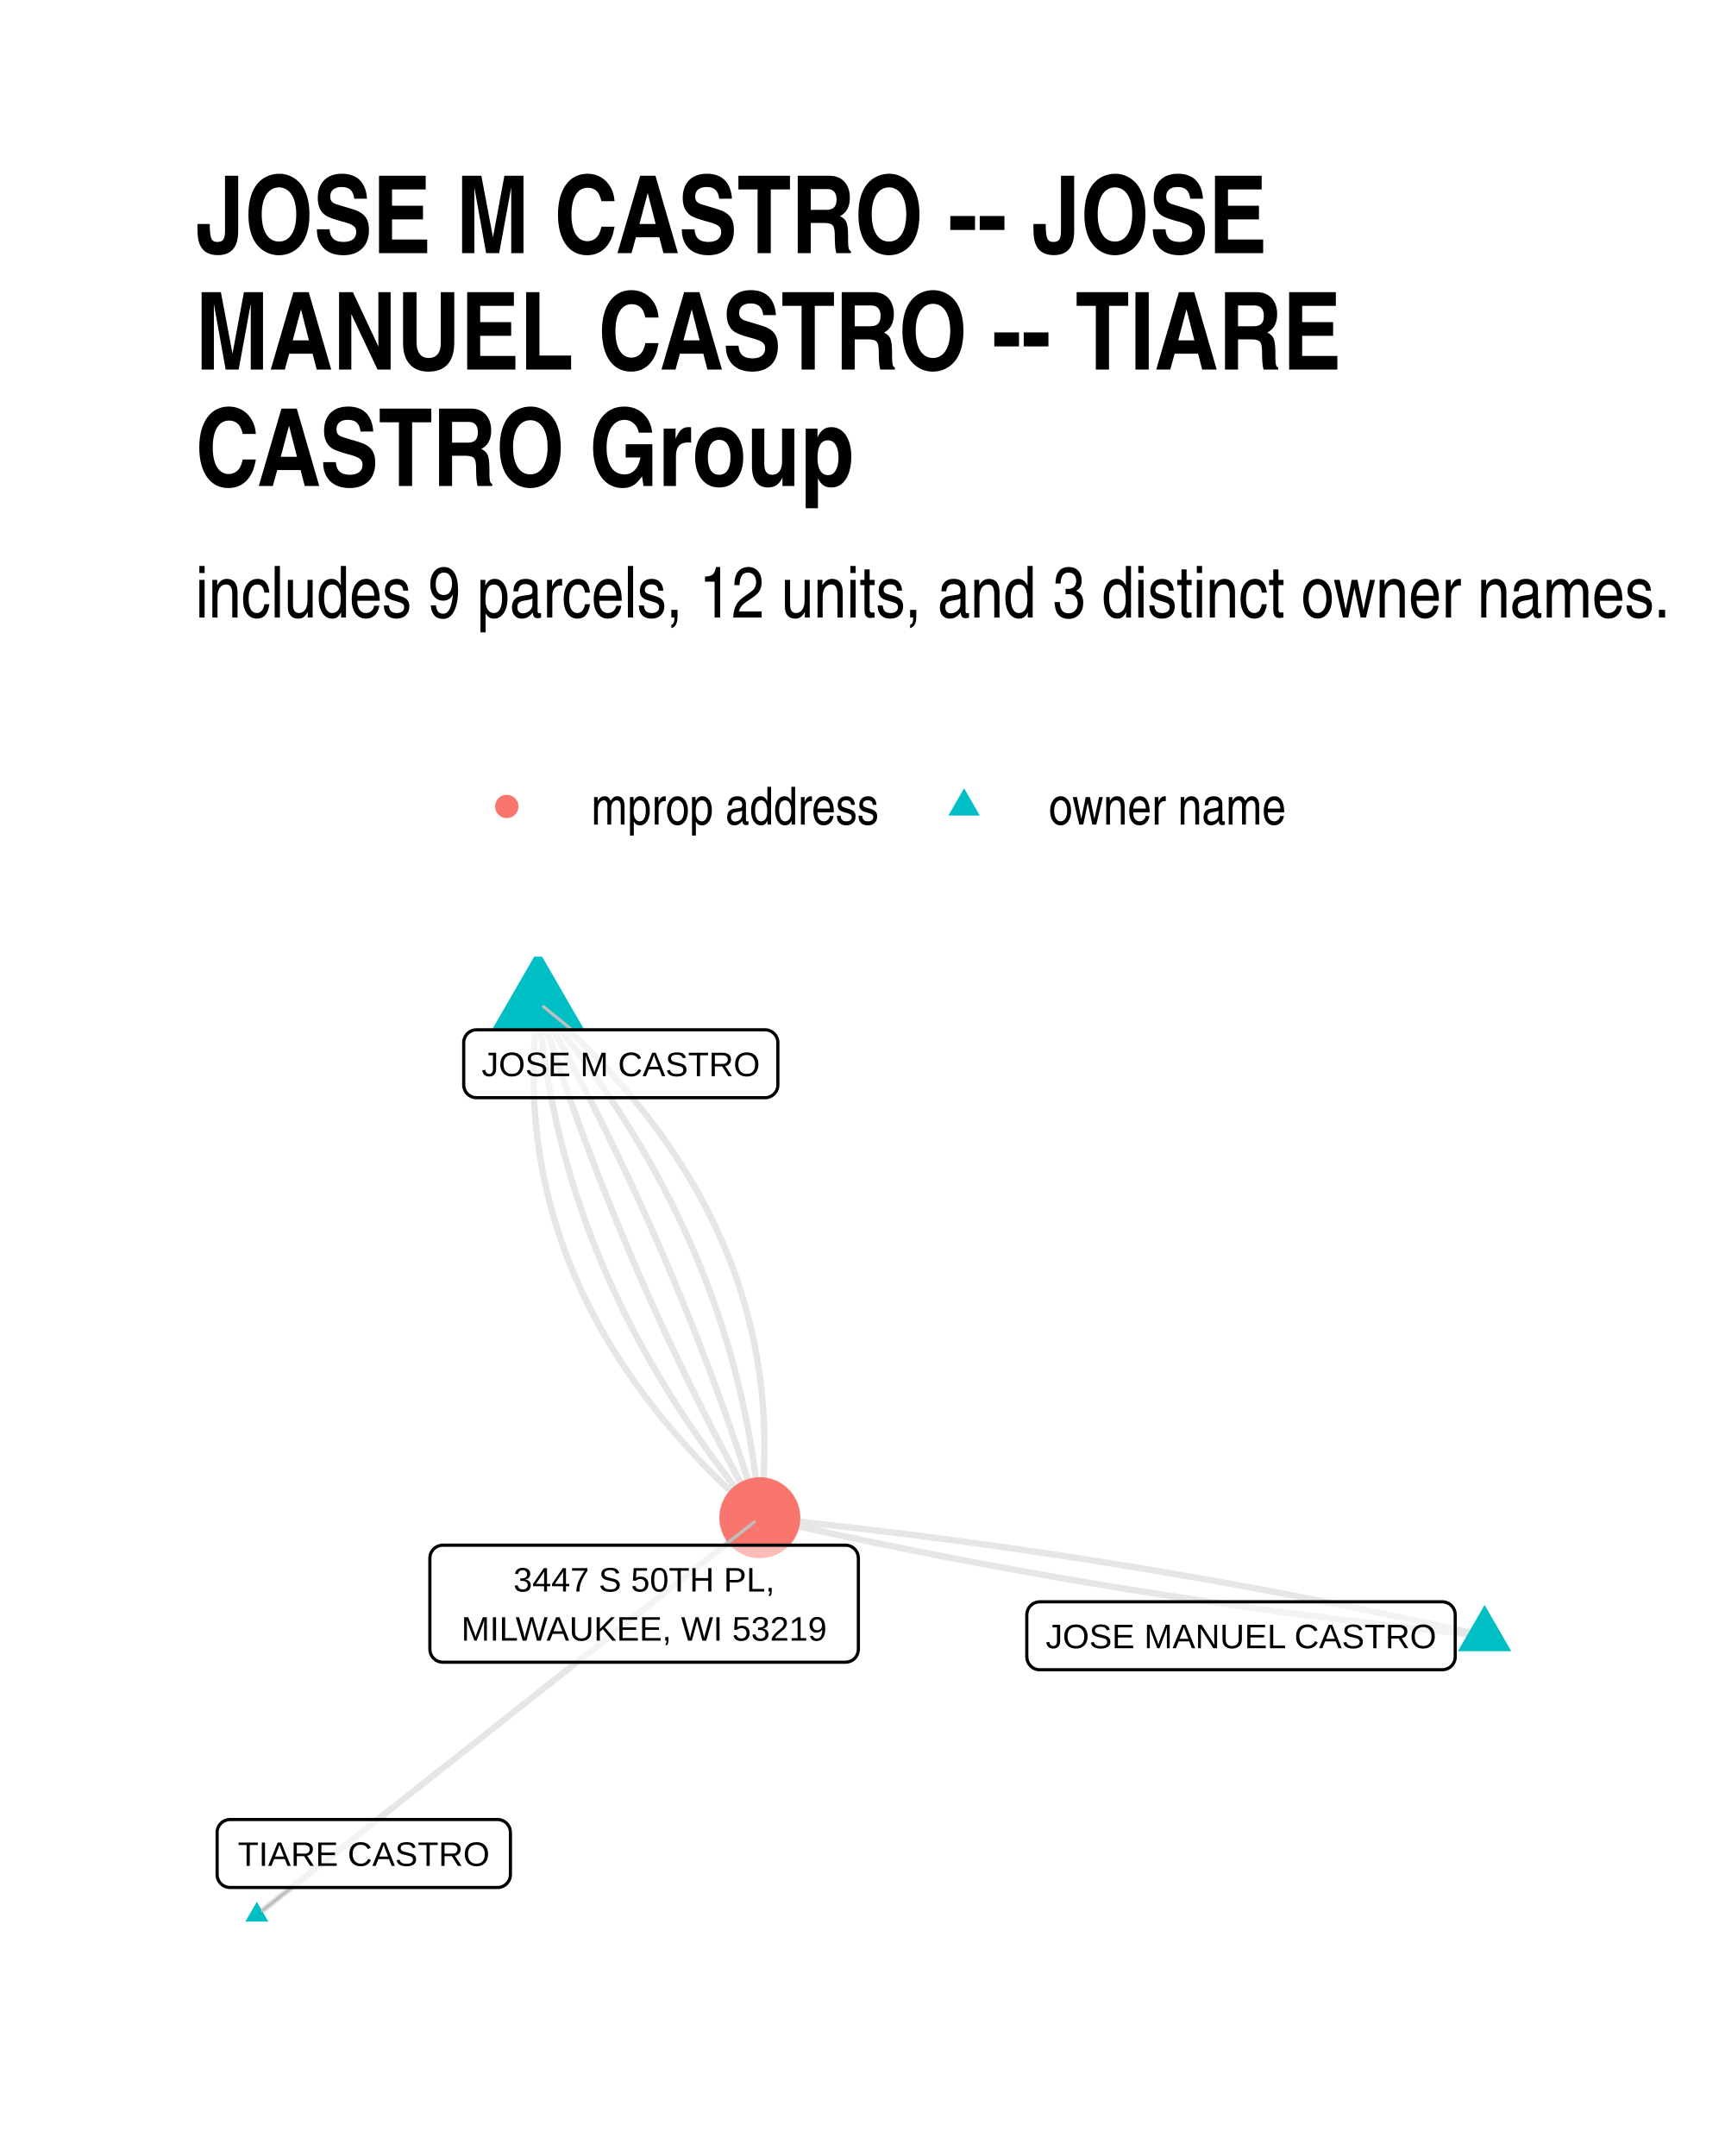
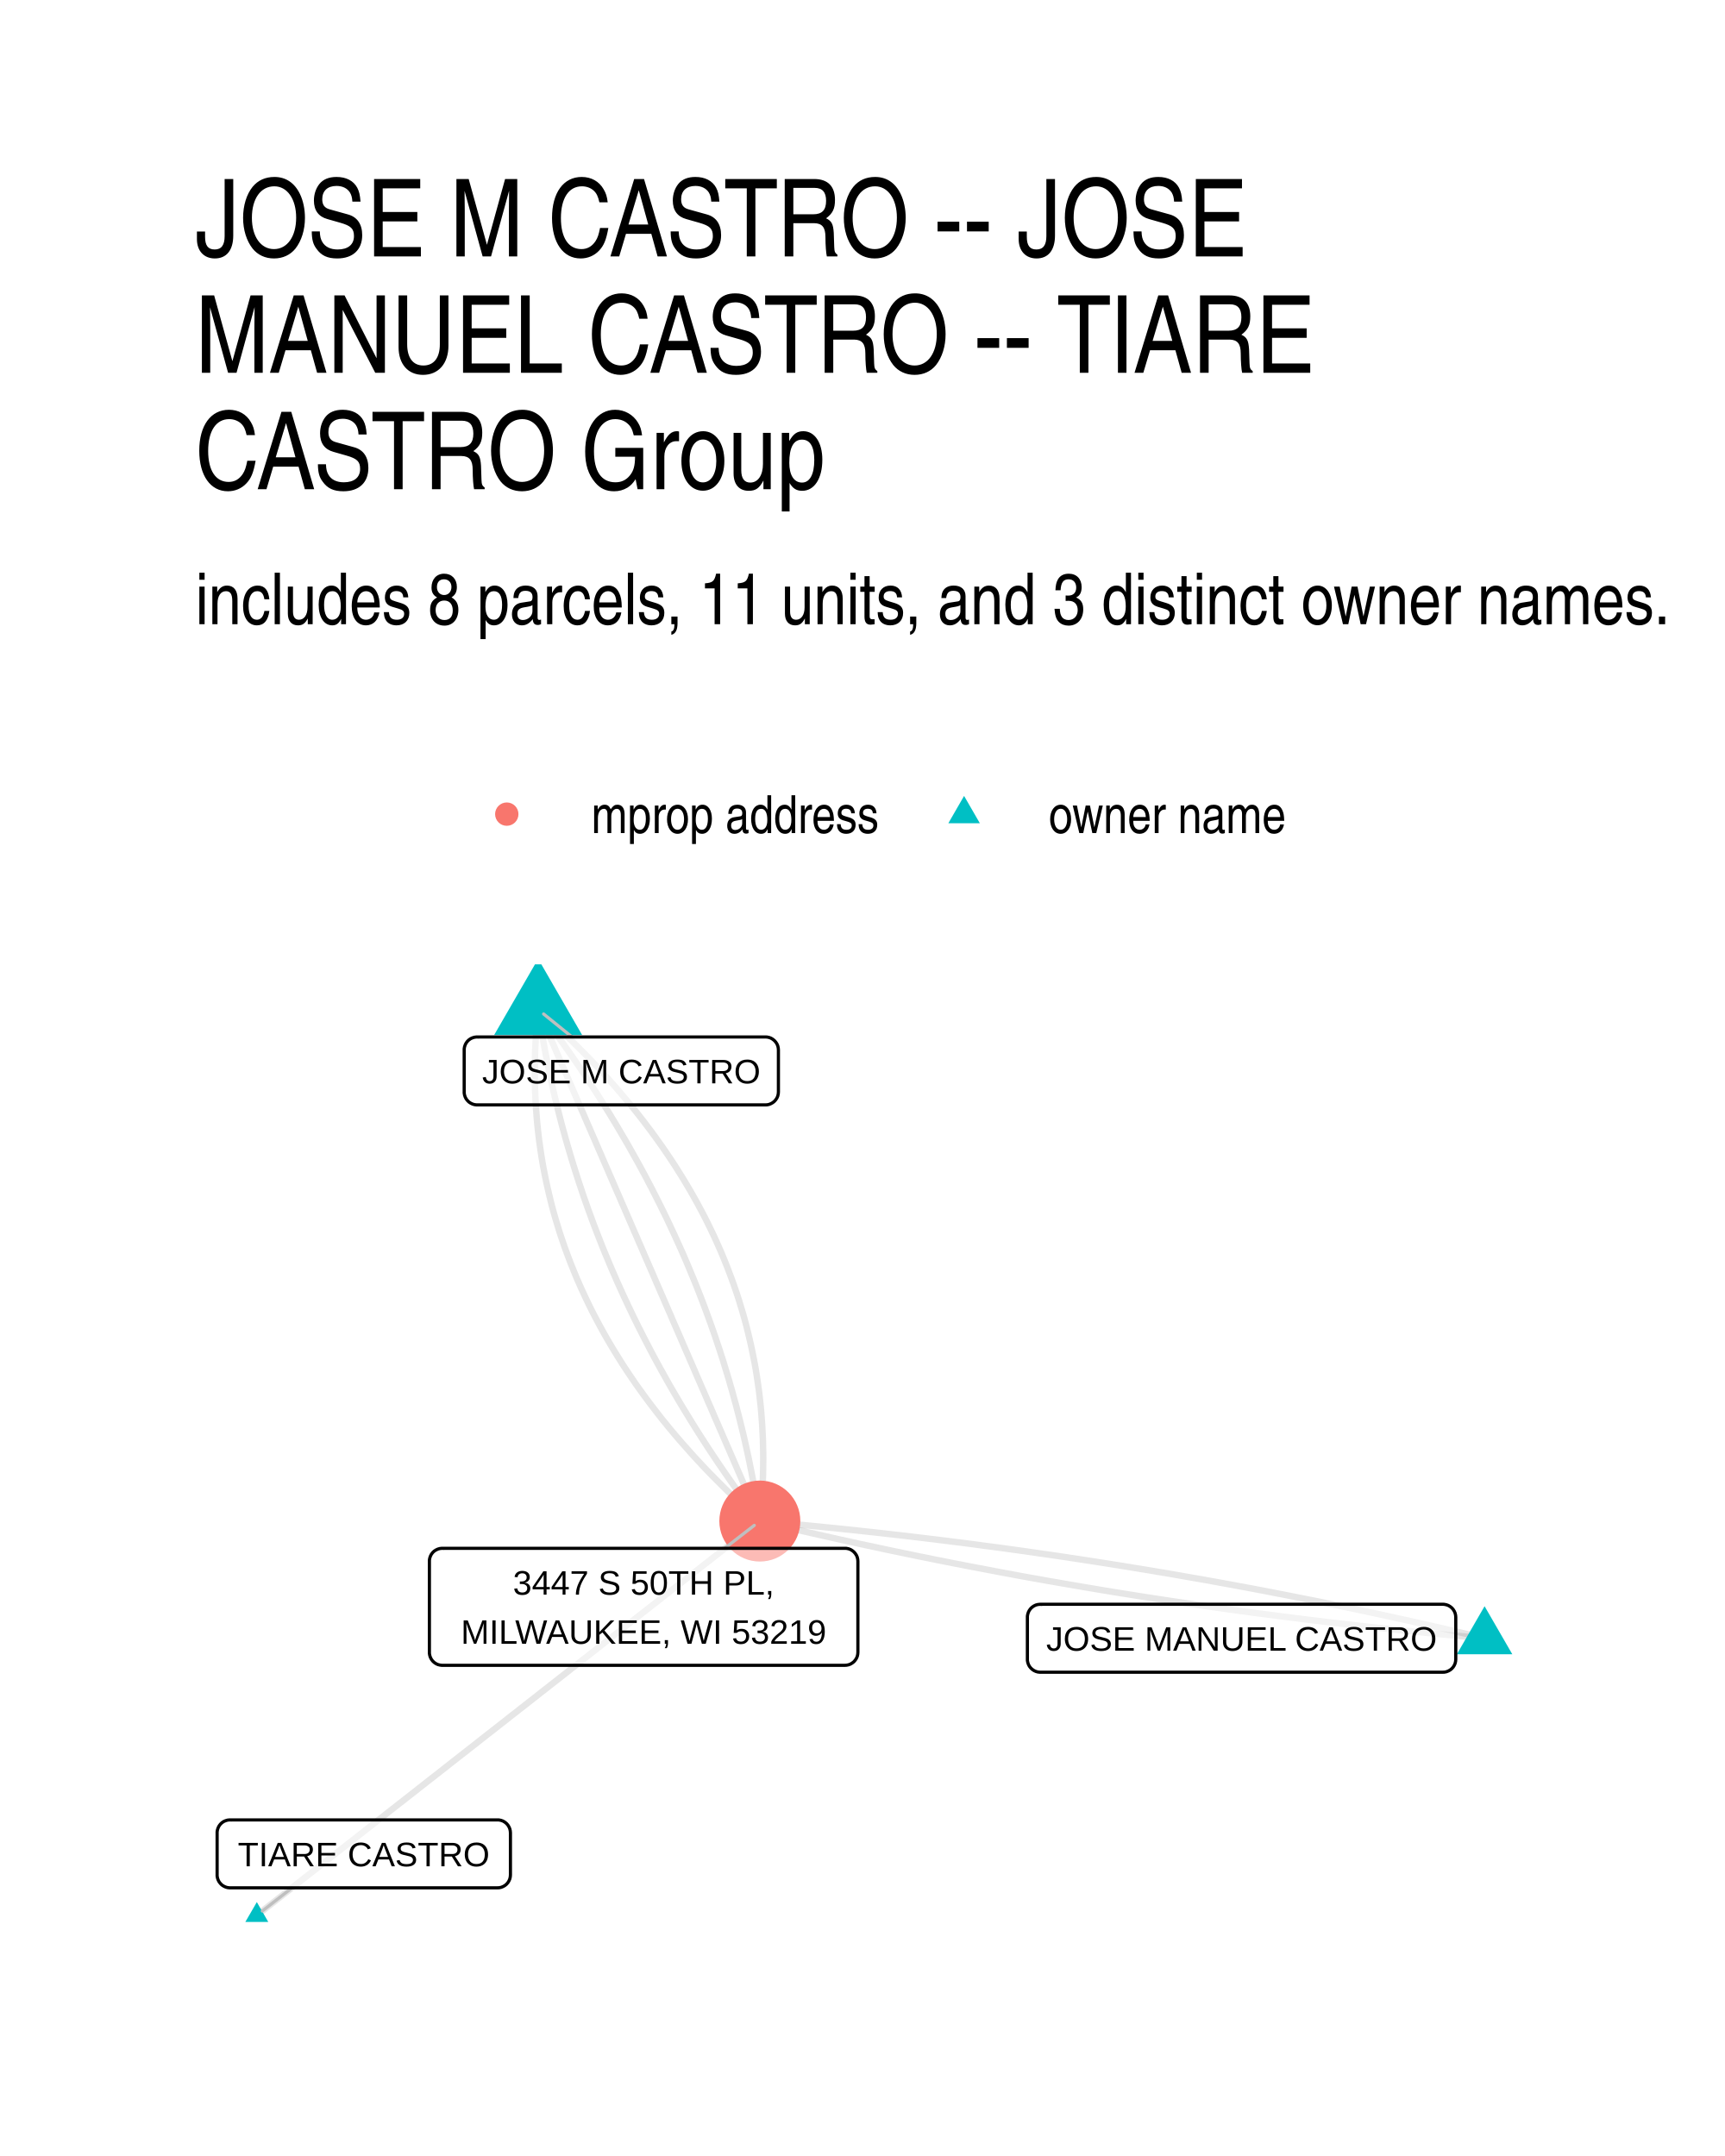
<svg xmlns="http://www.w3.org/2000/svg" width="384" height="480" class="svglite" viewBox="0 0 288 360">
  <defs>
    <style>.svglite line,.svglite polyline,.svglite polygon,.svglite path,.svglite circle{fill:none;stroke:#000000;stroke-linecap:round;stroke-linejoin:round;stroke-miterlimit:10.00}.svglite text{white-space:pre}</style>
  </defs>
  <rect width="100%" height="100%" style="stroke-linecap:round;stroke-linejoin:round;stroke-miterlimit:10.00;stroke:none;fill:#FFFFFF" />
  <defs>
    <clipPath id="cpMC4wMHwyODguMDB8MC4wMHwzNjAuMDA=">
      <path d="M0 0h288v360H0z" />
    </clipPath>
  </defs>
  <g clip-path="url(#cpMC4wMHwyODguMDB8MC4wMHwzNjAuMDA=)">
    <path d="M0 0h288v360H0z" style="stroke-width:1.07;stroke:none;fill:#FFFFFF" />
  </g>
  <defs>
-     <clipPath id="cpMzIuNjN8MjU4LjExfDE1OS43NHwzMjcuMzc=">
-       <path d="M32.63 159.74h225.48v167.63H32.63z" />
+     <clipPath id="cpMzIuNjN8MjU4LjExfDE2MS4wMnwzMjcuMzc=">
+       <path d="M32.63 161.02h225.48v166.36H32.63z" />
    </clipPath>
  </defs>
-   <g clip-path="url(#cpMzIuNjN8MjU4LjExfDE1OS43NHwzMjcuMzc=)">
-     <path d="m247.86 273.14-1.2-.28-1.2-.27-1.2-.27-1.2-.27-1.2-.26-1.2-.27-1.2-.26-1.21-.26-1.2-.26-1.2-.26-1.21-.26-1.2-.26-1.21-.25-1.2-.25-1.21-.25-1.21-.25-1.2-.25-1.21-.25-1.21-.25-1.21-.24-1.21-.24-1.21-.24-1.21-.24-1.21-.24-1.21-.24-1.21-.23-1.21-.24-1.21-.23-1.21-.23-1.22-.23-1.21-.23-1.21-.22-1.22-.23-1.21-.22-1.22-.22-1.21-.22-1.22-.22-1.22-.22-1.21-.21-1.22-.22-1.22-.21-1.22-.21-1.22-.21-1.22-.21-1.22-.21-1.22-.2-1.22-.2-1.22-.21-1.22-.2-1.22-.2-1.23-.19-1.22-.2-1.22-.19-1.23-.2-1.22-.19-1.23-.19-1.22-.19-1.23-.19-1.22-.18-1.23-.19-1.23-.18-1.23-.18-1.22-.18-1.23-.18-1.23-.17-1.23-.18-1.23-.17-1.23-.18-1.23-.17-1.23-.17-1.24-.16-1.23-.17-1.23-.16-1.24-.17-1.23-.16-1.23-.16-1.24-.16-1.23-.16-1.24-.15-1.23-.16-1.24-.15-1.24-.15-1.24-.15-1.23-.15-1.24-.14-1.24-.15-1.24-.14-1.24-.15-1.24-.14-1.24-.14-1.24-.13-1.24-.14-1.25-.14-1.24-.13-1.24-.13-1.24-.13-1.25-.13-1.24-.13-1.25-.12m121 19.72-1.24-.13-1.25-.13-1.24-.13-1.24-.13-1.25-.13-1.24-.13-1.24-.14-1.24-.13-1.24-.14-1.24-.14-1.24-.14-1.24-.14-1.24-.15-1.24-.14-1.24-.15-1.24-.15-1.24-.15-1.23-.15-1.24-.15-1.24-.16-1.23-.15-1.24-.16-1.23-.16-1.24-.16-1.23-.16-1.23-.16-1.24-.17-1.23-.16-1.23-.17-1.23-.17-1.23-.17-1.23-.17-1.23-.18-1.23-.17-1.23-.18-1.23-.18-1.23-.18-1.23-.18-1.22-.18-1.23-.19-1.23-.18-1.22-.19-1.23-.19-1.22-.19-1.23-.19-1.22-.19-1.23-.2-1.22-.19-1.22-.2-1.22-.2-1.23-.2-1.22-.2-1.22-.21-1.22-.2-1.22-.21-1.22-.21-1.22-.21-1.21-.21-1.22-.21-1.22-.21-1.22-.22-1.21-.22-1.22-.22-1.22-.22-1.21-.22-1.22-.22-1.21-.23-1.21-.22-1.22-.23-1.21-.23-1.21-.23-1.22-.23-1.21-.23-1.21-.24-1.21-.24-1.21-.23-1.21-.24-1.21-.24-1.21-.25-1.21-.24-1.2-.25-1.21-.24-1.21-.25-1.2-.25-1.21-.25-1.21-.26-1.2-.25-1.21-.26-1.2-.26-1.2-.25-1.21-.27-1.2-.26-1.2-.26-1.2-.27-1.21-.26-1.2-.27-1.2-.27-1.2-.27-1.2-.27m-37.01-86.06-.12.98-.11.98-.1.98-.09.97-.08.98-.07.97-.06.96-.04.97-.04.96-.03.96-.02.96-.01.96v.95l.02.95.02.95.03.95.04.94.05.95.06.94.08.93.08.94.09.93.1.93.11.93.13.93.13.92.14.93.15.92.17.91.17.92.18.91.2.91.2.91.21.91.22.9.24.9.24.9.25.9.27.89.27.89.28.89.3.89.3.88.31.89.33.88.33.88.34.87.36.88.36.87.38.87.38.86.39.87.41.86.41.86.43.86.43.85.44.86.46.85.46.85.48.84.48.85.5.84.5.84.52.84.52.83.54.83.54.83.56.83.56.83.58.82.58.82.6.82.6.82.62.81.62.81.64.81.64.81.66.81.67.8.67.8.69.8.69.79.71.8.71.79.73.79.74.79.74.78.76.78.77.78.77.78.79.78.8.77.8.77.82.77.83.76.83.77.85.76.86.76.86.76" style="stroke-width:1.07;stroke:#000000;stroke-opacity:0.10;stroke-linecap:butt" />
-     <path d="m89.85 167.36.08.94.08.93.09.94.1.93.1.93.11.93.11.93.12.93.13.92.13.93.14.92.14.92.15.92.16.92.16.92.17.91.18.92.18.91.18.91.2.91.19.91.21.91.21.9.22.91.22.9.23.91.23.9.25.9.24.89.26.9.25.9.27.89.27.89.28.89.28.89.29.89.3.89.3.88.31.89.31.88.32.88.32.88.34.88.33.88.35.88.35.87.35.87.36.88.37.87.38.87.38.86.38.87.39.87.4.86.41.86.41.86.41.86.42.86.43.86.44.85.44.86.44.85.46.85.45.85.47.85.47.85.48.84.48.85.49.84.49.84.5.84.51.84.51.84.52.84.53.83.53.83.53.84.55.83.55.83.55.82.56.83.57.83.57.82.58.82.59.82.59.82.59.82.61.82.61.82.61.81.62.81.63.81.63.81.64.81.65.81.65.81.66.8.66.8.67.81" style="stroke-width:1.07;stroke:#000000;stroke-opacity:0.10;stroke-linecap:butt" />
-     <path d="m89.85 167.36.27.89.28.9.28.89.28.89.28.89.29.89.29.88.29.89.29.89.29.89.3.89.29.88.3.89.3.88.31.89.3.88.31.89.31.88.31.89.32.88.31.88.32.88.32.88.32.89.32.88.33.88.33.88.33.88.33.87.33.88.34.88.33.88.34.88.35.87.34.88.35.87.34.88.35.87.35.88.36.87.35.88.36.87.36.87.36.87.37.87.36.88.37.87.37.87.37.87.38.86.37.87.38.87.38.87.38.87.39.86.38.87.39.87.39.86.39.87.4.86.39.87.4.86.4.86.4.87.41.86.4.86.41.86.41.86.41.86.42.86.41.86.42.86.42.86.42.86.43.86.42.85.43.86.43.86.43.85.44.86.44.85.43.86.44.85.45.86.44.85.45.85.45.85.45.86.45.85.45.85.46.85.46.85.46.85.46.85.46.85.47.85.47.84.47.85.47.85" style="stroke-width:1.07;stroke:#000000;stroke-opacity:0.10;stroke-linecap:butt" />
-     <path d="m89.85 167.36.47.85.47.85.47.84.47.85.46.85.46.85.46.85.46.85.46.85.45.85.45.85.46.85.44.86.45.85.44.85.45.86.44.85.43.85.44.86.44.86.43.85.43.86.43.85.42.86.43.86.42.86.42.86.42.86.41.86.42.86.41.86.41.86.41.86.4.86.41.86.4.87.4.86.4.86.39.87.4.86.39.87.39.86.39.87.38.86.39.87.38.87.38.87.38.87.37.86.38.87.37.87.37.87.37.87.36.88.37.87.36.87.36.87.36.87.35.88.36.87.35.88.35.87.34.88.35.87.34.88.35.87.34.88.33.88.34.88.33.87.33.88.33.88.33.88.33.88.32.88.32.88.32.89.32.88.31.88.32.88.31.89.31.88.31.89.3.88.31.89.3.88.3.89.29.88.3.89.29.89.29.89.29.88.29.89.29.89.28.89.28.89.28.89.28.9.27.89" style="stroke-width:1.07;stroke:#000000;stroke-opacity:0.10;stroke-linecap:butt" />
-     <path d="m89.85 167.36.67.8.66.81.66.8.65.81.65.81.64.8.63.81.63.82.62.81.61.81.61.82.61.82.59.81.59.82.59.83.58.82.57.82.57.83.56.82.56.83.54.83.55.83.53.83.53.84.53.83.52.84.51.84.51.84.5.84.49.84.49.84.48.85.48.84.47.85.47.85.45.85.46.85.44.85.44.86.44.85.43.86.42.86.41.86.41.86.41.86.4.86.39.87.38.87.38.86.38.87.37.87.36.87.35.88.35.87.35.88.33.88.34.88.32.88.32.88.31.88.31.88.3.89.3.89.29.89.28.89.28.89.27.89.27.89.25.9.26.9.25.89.24.9.23.9.23.91.22.9.22.9.21.91.21.91.19.91.2.91.18.91.18.91.18.92.17.91.16.92.16.92.15.92.14.92.14.92.13.93.13.92.12.93.11.93.11.93.1.93.1.93.09.94.08.93.08.94" style="stroke-width:1.07;stroke:#000000;stroke-opacity:0.10;stroke-linecap:butt" />
-     <path d="m42.88 319.75.85-.67.84-.67.85-.67.85-.67.85-.67.85-.67.85-.67.84-.67.85-.67.85-.67.85-.67.85-.67.85-.67.84-.67.85-.67.85-.67.85-.67.85-.67.85-.67.84-.67.85-.67.85-.67.85-.67.85-.67.85-.67.84-.67.85-.67.85-.67.85-.67.85-.67.85-.67.84-.67.85-.67.85-.67.85-.67.85-.67.85-.67.84-.67.85-.67.85-.67.85-.67.85-.67.85-.67.84-.67.85-.67.85-.67.85-.67.85-.67.85-.67.84-.67.85-.67.85-.67.85-.67.85-.67.85-.67.84-.67.85-.67.85-.67.85-.67.85-.67.85-.67.84-.67.85-.67.85-.67.85-.67.85-.67.85-.67.84-.67.85-.67.85-.67.85-.67.85-.67.85-.67.84-.67.85-.67.85-.67.85-.67.85-.67.85-.67.84-.67.85-.67.85-.67.85-.67.85-.67.85-.67.84-.67.85-.67.85-.67.85-.67.85-.67.85-.67.84-.67.85-.67.85-.67.85-.67.85-.67.85-.67.84-.67.85-.67" style="stroke-width:1.07;stroke:#000000;stroke-opacity:0.10;stroke-linecap:butt" />
-     <path d="m89.85 167.36.86.76.86.76.85.76.84.76.82.77.82.77.81.77.79.77.79.78.77.78.77.78.76.78.74.78.74.79.73.79.71.79.71.79.69.8.69.8.68.8.66.8.66.81.64.8.64.81.62.82.62.81.6.82.6.82.58.82.58.82.56.83.56.82.54.84.54.83.52.83.52.84.5.84.5.84.48.85.48.84.46.85.46.85.44.85.43.86.43.86.41.86.41.86.39.86.38.87.38.87.36.87.36.88.34.87.33.88.33.88.31.88.3.89.3.89.28.89.27.89.27.89.25.9.24.9.24.9.22.9.21.91.21.91.19.91.18.91.17.92.17.91.15.92.14.93.13.92.13.93.11.92.1.94.09.93.08.93.08.94.06.94.05.94.04.95.03.95.03.95.01.95v.95l-.01.96-.02.96-.03.96-.04.96-.04.97-.06.96-.07.97-.08.98-.09.97-.1.98-.11.98-.12.98" style="stroke-width:1.07;stroke:#000000;stroke-opacity:0.10;stroke-linecap:butt" />
-     <path d="m247.86 267.99 4.46 7.72h-8.91zM89.85 158.59l7.59 13.16H82.25zM42.88 317.54l1.91 3.32h-3.83z" style="stroke-width:0.71;stroke:none;fill:#00BFC4" />
-     <circle cx="126.86" cy="253.42" r="6.76" style="stroke-width:0.71;stroke:none;fill:#F8766D" />
-     <path d="m95.48 171.95-4.73-3.85M48.71 315.16l-4.91 3.87m77.18-61.02 4.96-3.87" style="stroke-width:0.53;stroke:#BFBFBF" />
-     <path d="M173.59 278.81h67.21-.09l.35-.02.34-.07.32-.12.3-.17.27-.22.23-.26.19-.3.14-.32.08-.33.03-.35h0v-7.03h0l-.03-.34-.08-.34-.14-.32-.19-.3-.23-.26-.27-.22-.3-.17-.32-.12-.34-.07-.26-.02h-67.21l.26.02-.34-.02-.35.05-.33.09-.32.15-.28.2-.25.24-.21.28-.16.31-.11.33-.06.34-.01.17v7.03l.01-.17v.34l.06.35.11.33.16.3.21.28.25.24.28.2.32.15.33.1.35.04z" style="stroke-width:0.53;fill:#FFFFFF;fill-opacity:0.50" />
-     <text x="207.2" y="275.21" lengthAdjust="spacingAndGlyphs" style="font-size:5.69px;font-family:&quot;Liberation Sans&quot;" text-anchor="middle" textLength="64.32">JOSE MANUEL CASTRO</text>
-     <path d="M79.58 183.29h48.13-.08l.35-.01.34-.07.32-.13.3-.17.27-.22.23-.26.19-.29.13-.32.09-.34.02-.35h0v-7.02h0l-.02-.35-.09-.34-.13-.32-.19-.29-.23-.26-.27-.22-.3-.18-.32-.12-.34-.07-.27-.01H79.58l.26.01-.35-.01-.35.04-.33.1-.31.15-.29.19-.25.24-.21.28-.16.31-.11.33-.06.34v7.2-.17.35l.06.34.11.33.16.31.21.28.25.24.29.19.31.15.33.1.35.04z" style="stroke-width:0.53;fill:#FFFFFF;fill-opacity:0.50" />
-     <text x="103.65" y="179.69" lengthAdjust="spacingAndGlyphs" style="font-size:5.69px;font-family:&quot;Liberation Sans&quot;" text-anchor="middle" textLength="45.26">JOSE M CASTRO</text>
-     <path d="M38.41 315.16h44.65-.09l.35-.01.34-.07.33-.12.3-.18.27-.22.23-.26.18-.29.14-.32.08-.34.03-.35h0v-7.02h0l-.03-.35-.08-.34-.14-.32-.18-.29-.23-.26-.27-.22-.3-.17-.33-.13-.34-.07-.26-.01H38.41l.26.01-.35-.01-.35.04-.33.1-.31.15-.29.19-.25.25-.21.27-.16.31-.11.33-.06.34v7.2-.17.35l.06.34.11.33.16.31.21.28.25.24.29.2.31.14.33.1.35.04z" style="stroke-width:0.53;fill:#FFFFFF;fill-opacity:0.50" />
-     <text x="60.73" y="311.56" lengthAdjust="spacingAndGlyphs" style="font-size:5.69px;font-family:&quot;Liberation Sans&quot;" text-anchor="middle" textLength="41.77">TIARE CASTRO</text>
-     <path d="M73.93 277.55h67.22-.09l.35-.02.34-.07.33-.12.3-.17.27-.22.23-.26.18-.3.14-.32.08-.34.03-.34h0v-15.22h0l-.03-.35-.08-.34-.14-.32-.18-.29-.23-.26-.27-.22-.3-.18-.33-.12-.34-.07-.26-.01H73.93l.26.01-.35-.01-.34.04-.33.1-.32.15-.28.19-.25.24-.21.28-.17.31-.11.33-.05.34-.01.18v15.22l.01-.18v.35l.05.34.11.33.17.31.21.28.25.24.28.2.32.15.33.09.34.05z" style="stroke-width:0.53;fill:#FFFFFF;fill-opacity:0.50" />
-     <text x="107.54" y="265.75" lengthAdjust="spacingAndGlyphs" style="font-size:5.69px;font-family:&quot;Liberation Sans&quot;" text-anchor="middle" textLength="46.92">3447 S 50TH PL,</text>
-     <text x="107.54" y="273.95" lengthAdjust="spacingAndGlyphs" style="font-size:5.69px;font-family:&quot;Liberation Sans&quot;" text-anchor="middle" textLength="64.34">MILWAUKEE, WI 53219</text>
+   <g clip-path="url(#cpMzIuNjN8MjU4LjExfDE2MS4wMnwzMjcuMzc=)">
+     <path d="m247.86 273.55-1.19-.29-1.2-.28-1.19-.28-1.2-.28-1.2-.28-1.2-.28-1.19-.27-1.2-.27-1.2-.27-1.2-.27-1.2-.27-1.21-.26-1.2-.27-1.2-.26-1.2-.26-1.21-.26-1.2-.25-1.2-.26-1.21-.25-1.2-.25-1.21-.25-1.21-.25-1.2-.25-1.21-.24-1.21-.24-1.21-.24-1.21-.24-1.21-.24-1.21-.23-1.21-.24-1.21-.23-1.22-.23-1.21-.23-1.21-.22-1.22-.23-1.21-.22-1.21-.22-1.22-.22-1.22-.22-1.21-.21-1.22-.21-1.22-.22-1.22-.21-1.22-.21-1.21-.2-1.22-.21-1.23-.2-1.22-.2-1.22-.2-1.22-.2-1.22-.19-1.23-.2-1.22-.19-1.22-.19-1.23-.19-1.23-.19-1.22-.18-1.23-.19-1.23-.18-1.22-.18-1.23-.17-1.23-.18-1.23-.18-1.23-.17-1.23-.17-1.23-.17-1.23-.17-1.24-.16-1.23-.16-1.23-.17-1.24-.16-1.23-.16-1.23-.15-1.24-.16-1.24-.15-1.23-.15-1.24-.15-1.24-.15-1.24-.15-1.23-.14-1.24-.14-1.24-.14-1.24-.14-1.25-.14-1.24-.13-1.24-.14-1.24-.13-1.25-.13-1.24-.13-1.24-.12-1.25-.13-1.24-.12-1.25-.12-1.25-.12-1.24-.12-1.25-.11-1.25-.12-1.25-.11-1.25-.11" style="stroke-width:1.07;stroke:#000000;stroke-opacity:0.10;stroke-linecap:butt" />
+     <path d="m247.86 273.55-1.25-.11-1.25-.11-1.24-.12-1.25-.11-1.25-.12-1.24-.12-1.25-.12-1.25-.12-1.24-.13-1.25-.13-1.24-.12-1.24-.13-1.25-.14-1.24-.13-1.24-.13-1.24-.14-1.24-.14-1.24-.14-1.24-.14-1.24-.15-1.24-.14-1.23-.15-1.24-.15-1.24-.15-1.23-.16-1.24-.15-1.24-.16-1.23-.16-1.23-.16-1.24-.16-1.23-.16-1.23-.17-1.23-.16-1.23-.17-1.23-.17-1.23-.18-1.23-.17-1.23-.18-1.23-.18-1.23-.18-1.23-.18-1.22-.18-1.23-.19-1.22-.18-1.23-.19-1.22-.19-1.23-.19-1.22-.2-1.22-.19-1.23-.2-1.22-.2-1.22-.2-1.22-.21-1.22-.2-1.22-.21-1.22-.21-1.22-.21-1.21-.21-1.22-.21-1.22-.22-1.21-.21-1.22-.22-1.21-.22-1.22-.23-1.21-.22-1.22-.23-1.21-.23-1.21-.23-1.21-.23-1.21-.23-1.22-.24-1.21-.23-1.2-.24-1.21-.24-1.21-.24-1.21-.25-1.21-.24-1.2-.25-1.21-.25-1.21-.25-1.2-.25-1.21-.26-1.2-.26-1.2-.25-1.21-.26-1.2-.27-1.2-.26-1.2-.26-1.2-.27-1.2-.27-1.2-.27-1.2-.27-1.2-.28-1.2-.27-1.19-.28-1.2-.28-1.2-.28-1.19-.29-1.2-.28m-37.01-85.4-.1.97-.09.97-.08.96-.07.96-.06.96-.05.96-.05.96-.03.95-.02.96-.01.95v1.89l.02.94.02.94.04.94.05.94.05.93.07.94.07.93.08.92.1.93.1.92.11.92.13.92.13.92.14.92.15.91.16.91.18.91.18.9.19.91.2.9.21.9.22.9.22.89.24.9.25.89.26.89.27.88.27.89.29.88.3.88.3.88.32.87.33.88.33.87.35.87.35.86.36.87.38.86.38.86.4.86.4.86.41.85.42.85.43.85.45.85.45.84.46.85.47.84.48.84.49.83.5.84.51.83.52.83.52.83.54.82.55.83.56.82.56.82.58.81.59.82.59.81.61.81.62.81.62.8.63.81.65.8.65.8.67.8.67.79.68.79.7.79.7.79.71.79.72.78.73.79.74.78.75.77.77.78.77.77.77.77.79.77.8.77.81.76.82.77.83.76.84.75.84.76" style="stroke-width:1.07;stroke:#000000;stroke-opacity:0.10;stroke-linecap:butt" />
+     <path d="m89.85 168.58.14.91.14.92.14.91.16.92.15.91.16.91.17.91.17.91.18.9.18.91.18.91.19.9.2.9.2.9.2.9.21.9.22.9.22.9.22.9.23.89.23.9.24.89.25.89.24.89.26.89.26.89.26.89.27.89.27.88.28.89.28.88.28.88.3.88.29.88.3.88.31.88.31.88.32.87.32.88.32.87.33.87.34.87.34.87.34.87.35.87.36.87.36.86.36.87.37.86.38.87.37.86.39.86.39.86.39.86.4.85.4.86.41.85.41.86.42.85.42.85.43.85.43.85.44.85.44.85.44.84.45.85.46.84.46.85.47.84.47.84.47.84.48.84.49.84.49.83.49.84.5.83.51.83.51.84.51.83.52.83.52.83.53.82.53.83.54.83.54.82.55.82.55.83.56.82.56.82.57.82.57.81.58.82.58.82.59.81.59.82.6.81.6.81.6.81.61.81" style="stroke-width:1.07;stroke:#000000;stroke-opacity:0.10;stroke-linecap:butt" />
+     <path d="m89.85 168.58.37.86.38.86.37.87.37.86.38.86.37.86.38.87.37.86.37.86.38.87.37.86.37.86.38.86.37.87.38.86.37.86.37.86.38.87.37.86.38.86.37.86.37.87.38.86.37.86.38.86.37.87.37.86.38.86.37.87.37.86.38.86.37.86.38.87.37.86.37.86.38.86.37.87.38.86.37.86.37.86.38.87.37.86.37.86.38.86.37.87.38.86.37.86.37.87.38.86.37.86.38.86.37.87.37.86.38.86.37.86.38.87.37.86.37.86.38.86.37.87.37.86.38.86.37.86.38.87.37.86.37.86.38.86.37.87.38.86.37.86.37.87.38.86.37.86.38.86.37.87.37.86.38.86.37.86.37.87.38.86.37.86.38.86.37.87.37.86.38.86.37.86.38.87.37.86.37.86.38.87.37.86.38.86.37.86.37.87.38.86.37.86.37.86.38.87.37.86" style="stroke-width:1.07;stroke:#000000;stroke-opacity:0.10;stroke-linecap:butt" />
+     <path d="m89.85 168.58.61.81.6.81.61.81.59.81.59.82.59.81.58.82.58.81.57.82.57.82.56.82.56.82.55.82.55.83.54.82.54.83.53.82.53.83.52.83.52.83.52.83.5.83.51.84.5.83.49.84.49.83.49.84.48.84.47.84.47.84.47.84.46.84.46.85.45.84.44.85.45.85.43.85.43.85.43.85.42.85.42.85.41.85.41.86.4.86.4.85.39.86.39.86.39.86.38.86.37.86.37.87.36.86.36.87.36.87.35.86.34.87.34.87.34.88.33.87.32.87.32.88.32.87.31.88.31.88.3.88.29.88.3.88.28.88.29.88.27.89.27.88.27.89.27.89.25.89.26.88.24.9.25.89.24.89.23.9.23.89.22.9.22.89.22.9.21.9.2.9.2.91.2.9.19.9.18.91.18.9.18.91.17.91.17.91.16.91.15.91.16.91.14.92.15.91.13.92" style="stroke-width:1.07;stroke:#000000;stroke-opacity:0.10;stroke-linecap:butt" />
+     <path d="m42.88 319.81.85-.66.84-.67.85-.66.85-.67.85-.66.85-.67.85-.66.84-.67.85-.66.85-.67.85-.66.85-.67.85-.66.84-.67.85-.66.85-.67.85-.66.85-.67.85-.66.84-.67.85-.66.85-.67.85-.66.85-.67.85-.66.84-.67.85-.66.85-.67.85-.66.85-.67.85-.66.84-.67.85-.66.85-.67.85-.66.85-.67.85-.66.84-.67.85-.66.85-.67.85-.66.85-.67.85-.66.84-.67.85-.66.85-.67.85-.66.85-.67.85-.66.84-.67.85-.66.85-.67.85-.66.85-.67.85-.66.84-.67.85-.66.85-.67.85-.66.85-.67.85-.66.84-.67.85-.66.85-.67.85-.66.85-.67.85-.66.84-.67.85-.66.85-.67.85-.66.85-.67.85-.66.84-.67.85-.66.85-.67.85-.66.85-.67.85-.66.84-.67.85-.66.85-.67.85-.66.85-.67.85-.66.84-.67.85-.66.85-.67.85-.66.85-.67.85-.66.84-.67.85-.66.85-.67.85-.66.85-.67.85-.66.84-.67.85-.66" style="stroke-width:1.07;stroke:#000000;stroke-opacity:0.10;stroke-linecap:butt" />
+     <path d="m89.85 168.58.85.75.83.76.83.76.82.77.81.76.8.77.79.77.78.77.77.77.76.77.75.78.74.78.73.78.72.79.71.78.7.79.7.79.68.8.67.79.67.8.65.8.65.8.63.8.63.81.61.81.61.81.59.81.59.82.58.81.56.82.56.82.55.83.54.82.52.83.52.83.51.83.5.84.49.83.48.84.47.84.46.84.45.85.45.85.43.85.42.85.41.85.41.86.39.86.38.86.38.86.36.86.35.87.35.87.33.87.33.88.32.87.3.88.3.88.29.88.27.89.27.88.26.89.25.89.24.9.22.89.22.9.21.9.2.9.19.9.18.91.18.91.16.91.15.91.14.92.13.91.13.92.11.92.1.93.1.92.08.93.07.93.07.93.05.94.05.94.04.94.02.94.02.94.01.95-.01.94-.01.95-.02.95-.03.96-.05.96-.05.95-.06.96-.07.97-.08.96-.09.97-.1.97" style="stroke-width:1.07;stroke:#000000;stroke-opacity:0.10;stroke-linecap:butt" />
+     <path d="m247.86 268.2 4.63 8.02h-9.26zM89.85 160.1l7.34 12.72H82.5zM42.88 317.6l1.91 3.32h-3.83z" style="stroke-width:0.71;stroke:none;fill:#00BFC4" />
+     <circle cx="126.86" cy="253.98" r="6.76" style="stroke-width:0.71;stroke:none;fill:#F8766D" />
+     <path d="m95.5 173.15-4.74-3.84M48.75 315.22l-4.95 3.87m77.19-60.56 4.94-3.83" style="stroke-width:0.53;stroke:#BFBFBF" />
+     <path d="M173.69 279.22h67.2-.09l.35-.01.34-.07.33-.13.3-.17.27-.22.23-.26.18-.29.14-.32.08-.34.03-.35h0v-7.03h0l-.03-.34-.08-.34-.14-.32-.18-.29-.23-.26-.27-.22-.3-.18-.33-.12-.34-.07-.26-.02h-67.2l.26.02-.35-.01-.35.04-.33.09-.31.15-.29.2-.25.24-.21.28-.16.31-.11.33-.06.34v7.2-.17.35l.06.34.11.33.16.31.21.27.25.24.29.2.31.15.33.1.35.04z" style="stroke-width:0.53;fill:#FFFFFF;fill-opacity:0.50" />
+     <text x="207.29" y="275.62" lengthAdjust="spacingAndGlyphs" style="font-size:5.69px;font-family:&quot;Liberation Sans&quot;" text-anchor="middle" textLength="64.32">JOSE MANUEL CASTRO</text>
+     <path d="M79.66 184.49h48.14-.09l.35-.01.34-.07.32-.13.3-.17.27-.22.23-.26.19-.29.14-.32.08-.34.03-.35h0v-7.02h0l-.03-.35-.08-.34-.14-.32-.19-.29-.23-.26-.27-.22-.3-.18-.32-.12-.34-.07-.26-.01H79.66l.26.01-.35-.01-.34.04-.34.1-.31.14-.29.2-.25.24-.21.28-.16.31-.11.33-.06.34v7.2-.17.35l.06.34.11.33.16.31.21.27.25.25.29.19.31.15.34.1.34.04z" style="stroke-width:0.53;fill:#FFFFFF;fill-opacity:0.50" />
+     <text x="103.73" y="180.89" lengthAdjust="spacingAndGlyphs" style="font-size:5.69px;font-family:&quot;Liberation Sans&quot;" text-anchor="middle" textLength="45.26">JOSE M CASTRO</text>
+     <path d="M38.41 315.22h44.65-.09l.35-.01.34-.07.33-.13.3-.17.27-.22.23-.26.18-.29.14-.32.08-.34.03-.35h0v-7.02h0l-.03-.35-.08-.34-.14-.32-.18-.29-.23-.26-.27-.22-.3-.18-.33-.12-.34-.07-.26-.01H38.41l.26.01-.35-.01-.35.04-.33.1-.31.14-.29.2-.25.24-.21.28-.16.31-.11.33-.06.34v7.2-.17.35l.06.34.11.33.16.31.21.27.25.25.29.19.31.15.33.1.35.04z" style="stroke-width:0.53;fill:#FFFFFF;fill-opacity:0.50" />
+     <text x="60.73" y="311.62" lengthAdjust="spacingAndGlyphs" style="font-size:5.69px;font-family:&quot;Liberation Sans&quot;" text-anchor="middle" textLength="41.77">TIARE CASTRO</text>
+     <path d="M73.85 278.07h67.22-.09l.35-.02.34-.07.32-.12.3-.18.27-.21.23-.27.19-.29.14-.32.08-.34.03-.34h0v-15.22h0l-.03-.35-.08-.34-.14-.32-.19-.29-.23-.26-.27-.22-.3-.18-.32-.12-.34-.07-.26-.01H73.85l.26.01-.35-.01-.34.04-.34.1-.31.15-.29.19-.25.24-.21.28-.16.31-.11.33-.06.34v15.4-.18.35l.06.34.11.33.16.31.21.28.25.24.29.2.31.15.34.09.34.05z" style="stroke-width:0.53;fill:#FFFFFF;fill-opacity:0.50" />
+     <text x="107.46" y="266.27" lengthAdjust="spacingAndGlyphs" style="font-size:5.69px;font-family:&quot;Liberation Sans&quot;" text-anchor="middle" textLength="46.92">3447 S 50TH PL,</text>
+     <text x="107.46" y="274.47" lengthAdjust="spacingAndGlyphs" style="font-size:5.69px;font-family:&quot;Liberation Sans&quot;" text-anchor="middle" textLength="64.34">MILWAUKEE, WI 53219</text>
  </g>
  <g clip-path="url(#cpMC4wMHwyODguMDB8MC4wMHwzNjAuMDA=)">
-     <circle cx="84.61" cy="134.66" r="1.95" style="stroke-width:0.71;stroke:none;fill:#F8766D" />
-     <path d="m160.96 131.62 2.63 4.56h-5.26z" style="stroke-width:0.71;stroke:none;fill:#00BFC4" />
-     <text x="98.72" y="137.69" lengthAdjust="spacingAndGlyphs" style="font-size:8.80px;font-family:&quot;Liberation Sans Narrow&quot;" textLength="48.12">mprop address</text>
-     <text x="175.08" y="137.69" lengthAdjust="spacingAndGlyphs" style="font-size:8.80px;font-family:&quot;Liberation Sans Narrow&quot;" textLength="39.69">owner name</text>
-     <text x="32.63" y="103.11" lengthAdjust="spacingAndGlyphs" style="font-size:12.00px;font-family:&quot;Liberation Sans Narrow&quot;" textLength="246.76">includes 9 parcels, 12 units, and 3 distinct owner names.</text>
-     <text x="32.63" y="42.27" lengthAdjust="spacingAndGlyphs" style="font-size:18.00px;font-weight:bold;font-family:&quot;Liberation Sans Narrow&quot;" textLength="179.6">JOSE M CASTRO -- JOSE</text>
-     <text x="32.63" y="61.71" lengthAdjust="spacingAndGlyphs" style="font-size:18.00px;font-weight:bold;font-family:&quot;Liberation Sans Narrow&quot;" textLength="191.58">MANUEL CASTRO -- TIARE</text>
-     <text x="32.63" y="81.15" lengthAdjust="spacingAndGlyphs" style="font-size:18.00px;font-weight:bold;font-family:&quot;Liberation Sans Narrow&quot;" textLength="110.68">CASTRO Group</text>
+     <circle cx="84.61" cy="135.94" r="1.95" style="stroke-width:0.71;stroke:none;fill:#F8766D" />
+     <path d="m160.96 132.9 2.63 4.56h-5.26z" style="stroke-width:0.71;stroke:none;fill:#00BFC4" />
+     <text x="98.73" y="139.1" lengthAdjust="spacingAndGlyphs" style="font-size:8.80px;font-weight:0;font-family:&quot;Nimbus Sans Narrow&quot;" textLength="48.11">mprop address</text>
+     <text x="175.08" y="139.1" lengthAdjust="spacingAndGlyphs" style="font-size:8.80px;font-weight:0;font-family:&quot;Nimbus Sans Narrow&quot;" textLength="39.69">owner name</text>
+     <text x="32.63" y="104.23" lengthAdjust="spacingAndGlyphs" style="font-size:12.00px;font-weight:0;font-family:&quot;Nimbus Sans Narrow&quot;" textLength="246.65">includes 8 parcels, 11 units, and 3 distinct owner names.</text>
+     <text x="32.63" y="42.81" lengthAdjust="spacingAndGlyphs" style="font-size:18.00px;font-weight:0;font-family:&quot;Nimbus Sans Narrow&quot;" textLength="179.65">JOSE M CASTRO -- JOSE</text>
+     <text x="32.63" y="62.25" lengthAdjust="spacingAndGlyphs" style="font-size:18.00px;font-weight:0;font-family:&quot;Nimbus Sans Narrow&quot;" textLength="191.89">MANUEL CASTRO -- TIARE</text>
+     <text x="32.63" y="81.69" lengthAdjust="spacingAndGlyphs" style="font-size:18.00px;font-weight:0;font-family:&quot;Nimbus Sans Narrow&quot;" textLength="110.72">CASTRO Group</text>
  </g>
</svg>
